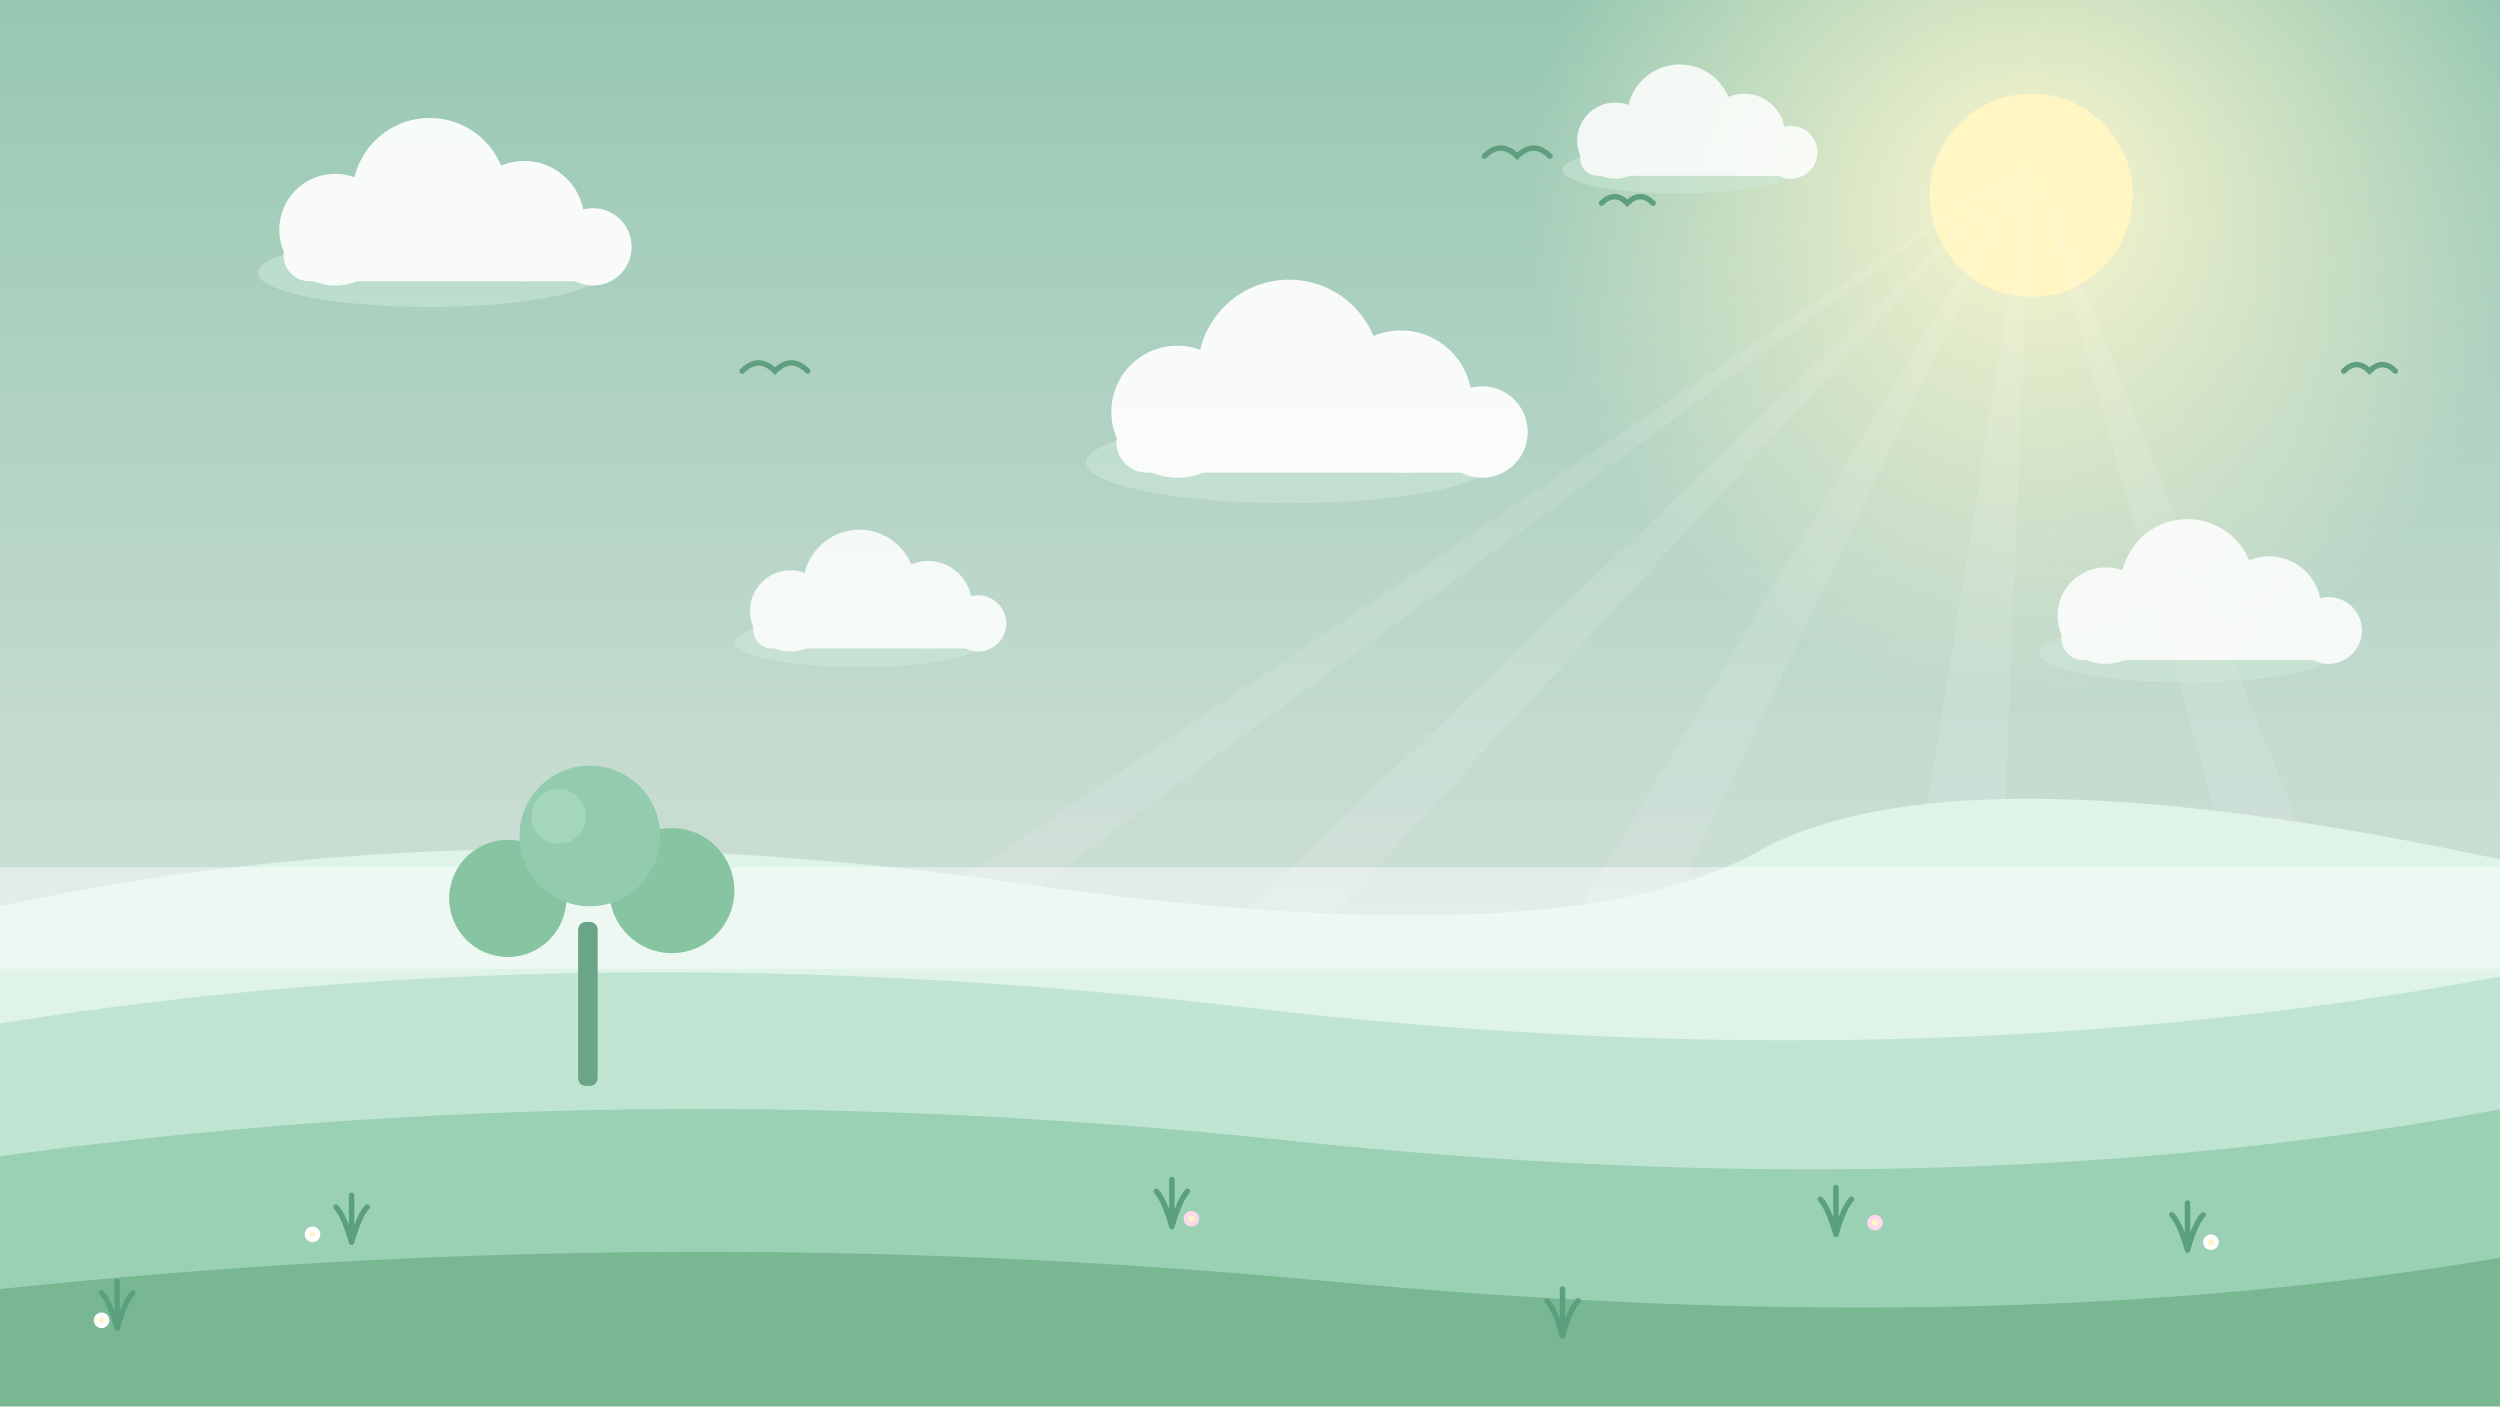
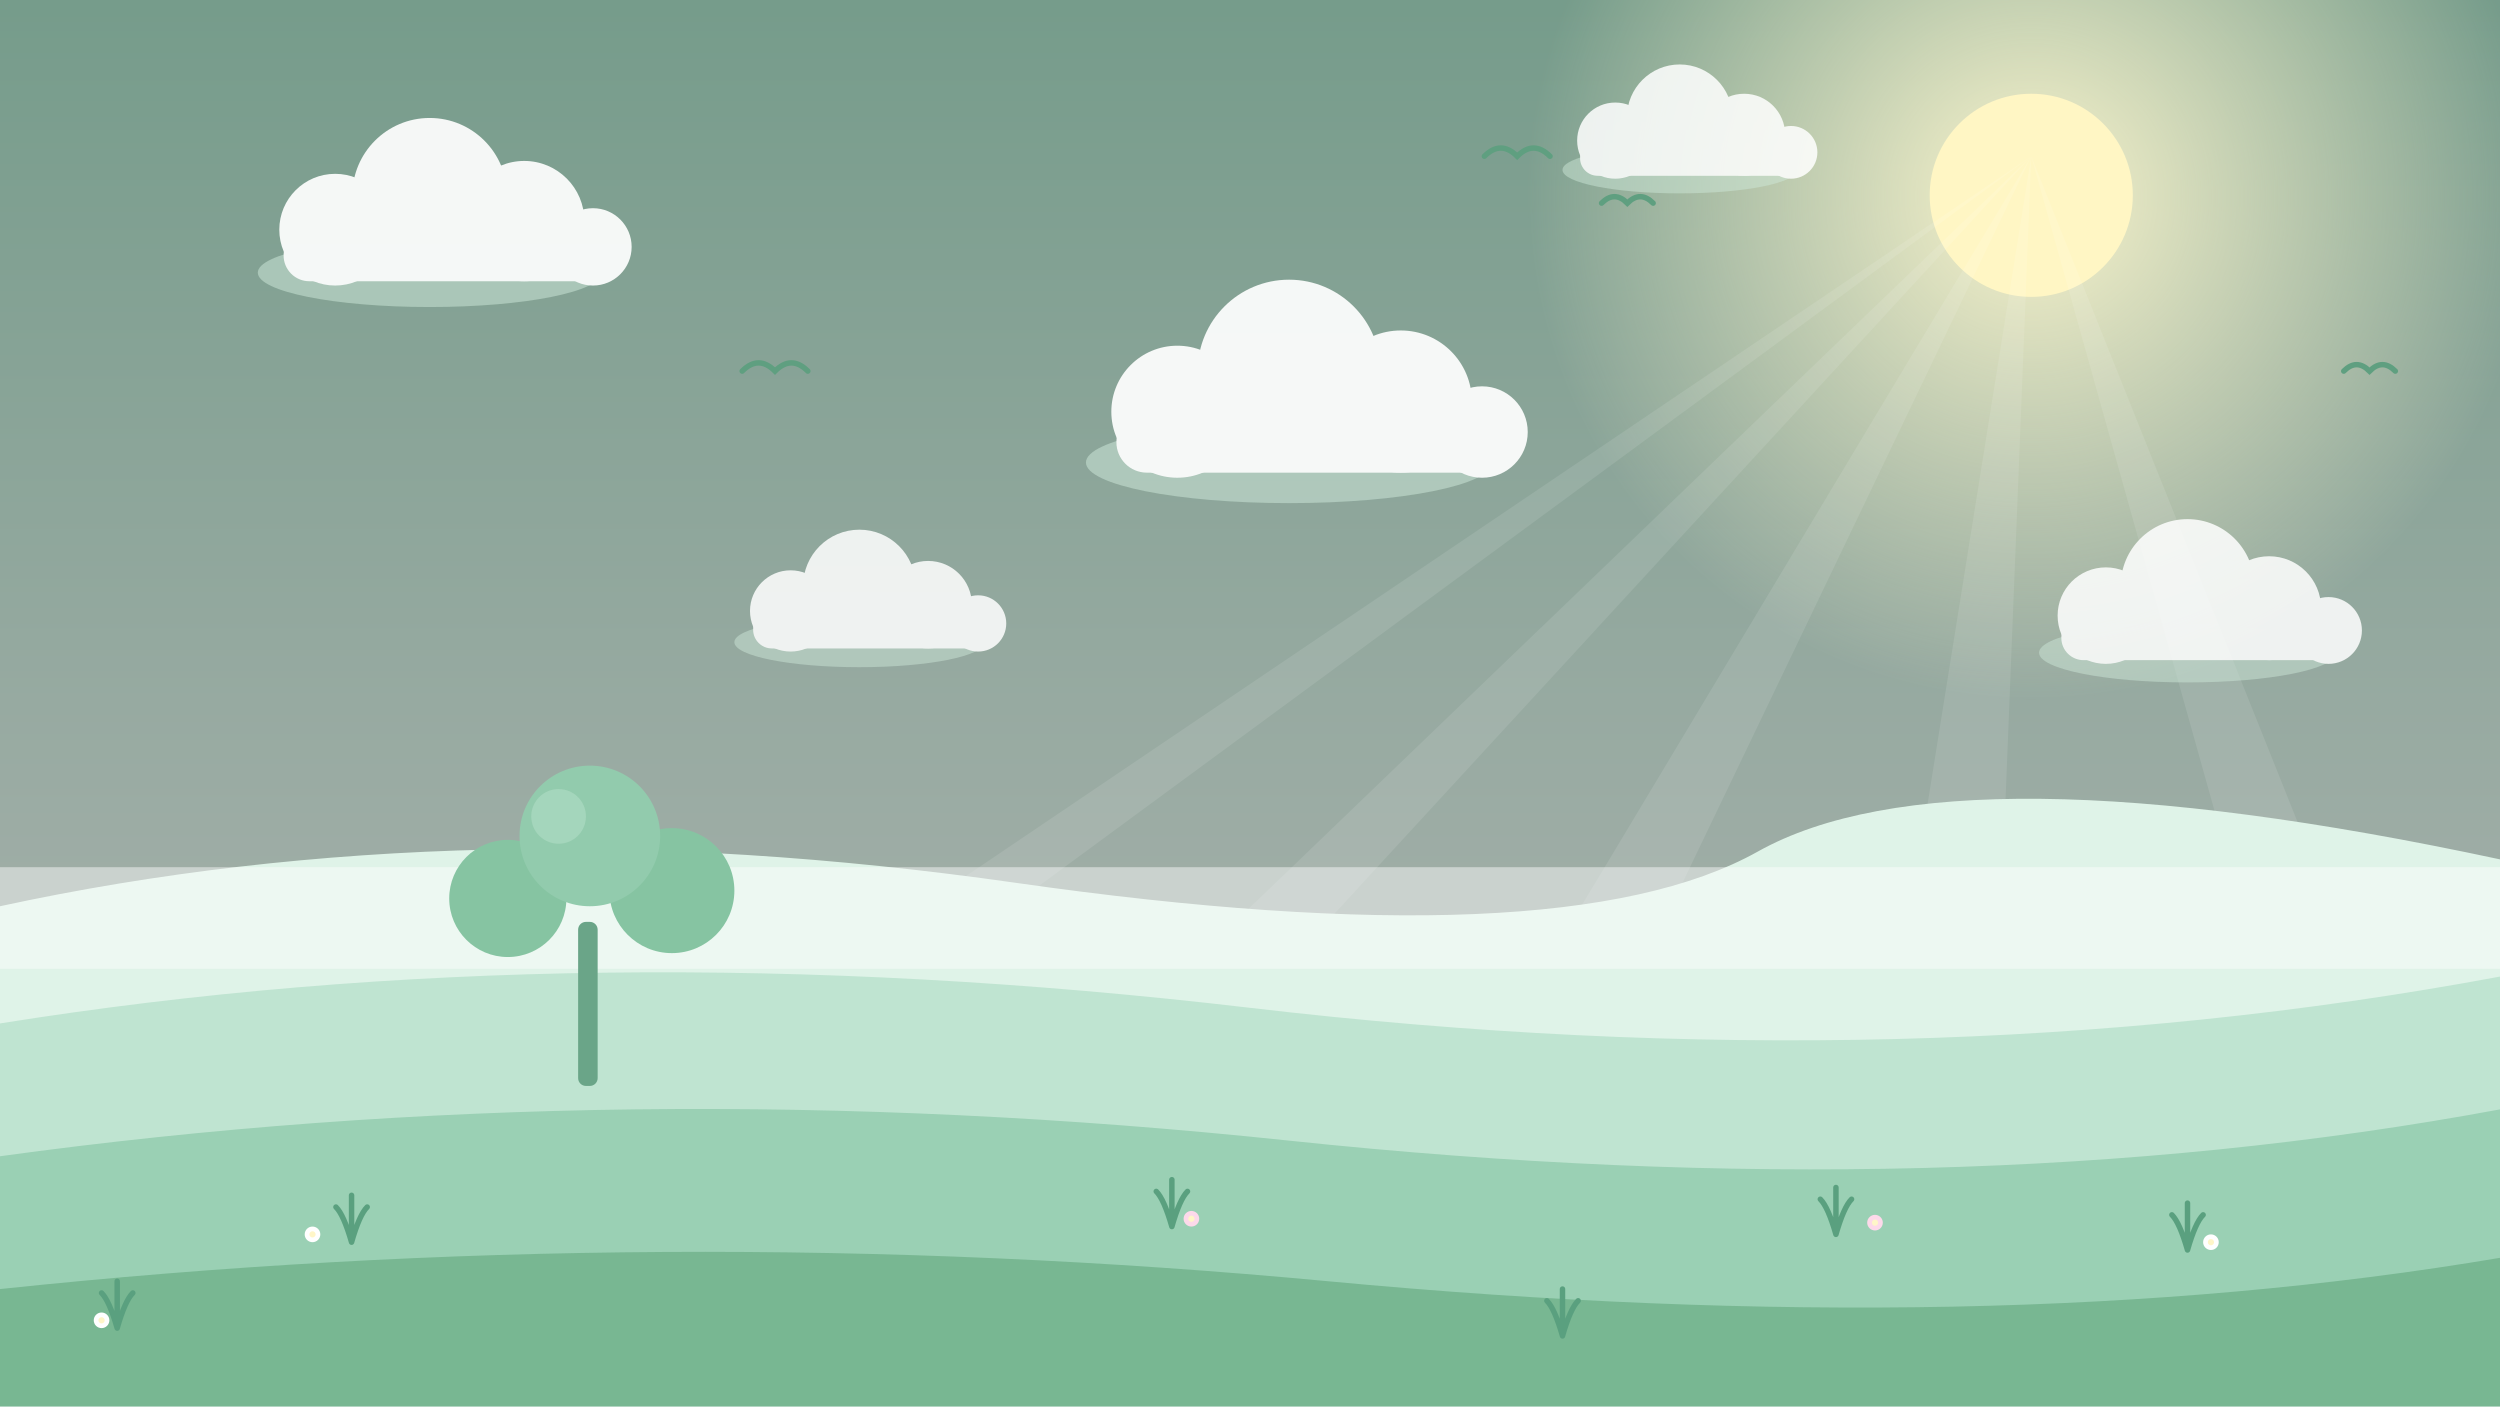
<svg xmlns="http://www.w3.org/2000/svg" viewBox="0 0 640 360" preserveAspectRatio="xMidYMax slice">
  <defs>
    <linearGradient id="s" x1="0" y1="0" x2="0" y2="1">
-       <stop offset="0" stop-color="#97c8b2" />
-       <stop offset=".5" stop-color="#c2dace" />
-       <stop offset=".85" stop-color="#dbe4df" />
-       <stop offset="1" stop-color="#e4e8e6" />
+       <stop offset="0" stop-color="#769c8b" />
+       <stop offset=".5" stop-color="#97aaa1" />
+       <stop offset=".85" stop-color="#abb2ae" />
+       <stop offset="1" stop-color="#b2b5b3" />
    </linearGradient>
    <radialGradient id="g">
      <stop offset="0" stop-color="#fff8cf" stop-opacity=".95" />
      <stop offset="1" stop-color="#fff8cf" stop-opacity="0" />
    </radialGradient>
  </defs>
  <rect width="640" height="360" fill="url(#s)" />
  <circle cx="520" cy="50" r="130" fill="url(#g)" />
  <circle cx="520" cy="50" r="26" fill="#fff6c4" />
  <path d="M520 40 L150 290 L180 290Z" fill="#fff" opacity=".10" />
  <path d="M520 40 L260 290 L290 290Z" fill="#fff" opacity=".10" />
  <path d="M520 40 L370 290 L400 290Z" fill="#fff" opacity=".10" />
  <path d="M520 40 L480 290 L510 290Z" fill="#fff" opacity=".10" />
  <path d="M520 40 L590 290 L620 290Z" fill="#fff" opacity=".10" />
  <g transform="translate(110 50) scale(2.2)" opacity="0.92">
    <ellipse cx="0" cy="9" rx="20" ry="4" fill="#cfeadb" opacity=".55" />
    <g fill="#fff">
      <circle cx="0" cy="0" r="9" />
      <circle cx="11" cy="3" r="7" />
      <circle cx="-11" cy="4" r="6.5" />
      <circle cx="19" cy="6" r="4.5" />
      <rect x="-17" y="4" width="38" height="6" rx="3" />
    </g>
  </g>
  <g transform="translate(330 95) scale(2.6)" opacity="0.92">
    <ellipse cx="0" cy="9" rx="20" ry="4" fill="#cfeadb" opacity=".55" />
    <g fill="#fff">
      <circle cx="0" cy="0" r="9" />
      <circle cx="11" cy="3" r="7" />
      <circle cx="-11" cy="4" r="6.5" />
      <circle cx="19" cy="6" r="4.5" />
      <rect x="-17" y="4" width="38" height="6" rx="3" />
    </g>
  </g>
  <g transform="translate(560 150) scale(1.9)" opacity="0.85">
    <ellipse cx="0" cy="9" rx="20" ry="4" fill="#cfeadb" opacity=".55" />
    <g fill="#fff">
      <circle cx="0" cy="0" r="9" />
      <circle cx="11" cy="3" r="7" />
      <circle cx="-11" cy="4" r="6.5" />
      <circle cx="19" cy="6" r="4.5" />
      <rect x="-17" y="4" width="38" height="6" rx="3" />
    </g>
  </g>
  <g transform="translate(220 150) scale(1.6)" opacity="0.85">
    <ellipse cx="0" cy="9" rx="20" ry="4" fill="#cfeadb" opacity=".55" />
    <g fill="#fff">
      <circle cx="0" cy="0" r="9" />
      <circle cx="11" cy="3" r="7" />
      <circle cx="-11" cy="4" r="6.5" />
      <circle cx="19" cy="6" r="4.5" />
      <rect x="-17" y="4" width="38" height="6" rx="3" />
    </g>
  </g>
  <g transform="translate(430 30) scale(1.5)" opacity="0.85">
    <ellipse cx="0" cy="9" rx="20" ry="4" fill="#cfeadb" opacity=".55" />
    <g fill="#fff">
      <circle cx="0" cy="0" r="9" />
      <circle cx="11" cy="3" r="7" />
      <circle cx="-11" cy="4" r="6.5" />
      <circle cx="19" cy="6" r="4.5" />
      <rect x="-17" y="4" width="38" height="6" rx="3" />
    </g>
  </g>
  <path d="M380 40 q4.2 -4.2 8.4 0 q4.2 -4.2 8.4 0" fill="none" stroke="#5f9f80" stroke-width="1.4" stroke-linecap="round" />
  <path d="M410 52 q3.3 -3.3 6.6 0 q3.3 -3.3 6.6 0" fill="none" stroke="#5f9f80" stroke-width="1.4" stroke-linecap="round" />
  <path d="M190 95 q4.2 -4.2 8.4 0 q4.2 -4.2 8.4 0" fill="none" stroke="#5f9f80" stroke-width="1.4" stroke-linecap="round" />
  <path d="M600 95 q3.3 -3.3 6.6 0 q3.3 -3.3 6.6 0" fill="none" stroke="#5f9f80" stroke-width="1.4" stroke-linecap="round" />
  <path d="M0 360 V232 Q120 206 260 226 T450 218 T640 220 V360Z" fill="#dff3e8" />
  <rect y="222" width="640" height="26" fill="#fff" opacity=".45" />
  <path d="M0 360 V262 Q150 238 320 258 T640 250 V360Z" fill="#bfe4d1" />
  <rect x="148" y="236" width="5" height="42" rx="2" fill="#6aa588" />
  <circle cx="130" cy="230" r="15" fill="#86c4a2" />
  <circle cx="172" cy="228" r="16" fill="#86c4a2" />
  <circle cx="151" cy="214" r="18" fill="#92cbad" />
  <circle cx="143" cy="209" r="7" fill="#a9d8bf" opacity=".8" />
  <path d="M0 360 V296 Q160 274 330 292 T640 284 V360Z" fill="#9ad0b4" />
  <path d="M0 360 V330 Q170 312 340 328 T640 322 V360Z" fill="#78b792" />
  <path d="M90 318 q-2 -7 -4 -9 M90 318 q0 -9 0 -12 M90 318 q2 -7 4 -9" stroke="#5aa07f" stroke-width="1.4" fill="none" stroke-linecap="round" />
  <path d="M300 314 q-2 -7 -4 -9 M300 314 q0 -9 0 -12 M300 314 q2 -7 4 -9" stroke="#5aa07f" stroke-width="1.4" fill="none" stroke-linecap="round" />
  <path d="M470 316 q-2 -7 -4 -9 M470 316 q0 -9 0 -12 M470 316 q2 -7 4 -9" stroke="#5aa07f" stroke-width="1.4" fill="none" stroke-linecap="round" />
  <path d="M560 320 q-2 -7 -4 -9 M560 320 q0 -9 0 -12 M560 320 q2 -7 4 -9" stroke="#5aa07f" stroke-width="1.4" fill="none" stroke-linecap="round" />
  <path d="M30 340 q-2 -7 -4 -9 M30 340 q0 -9 0 -12 M30 340 q2 -7 4 -9" stroke="#5aa07f" stroke-width="1.4" fill="none" stroke-linecap="round" />
  <path d="M400 342 q-2 -7 -4 -9 M400 342 q0 -9 0 -12 M400 342 q2 -7 4 -9" stroke="#5aa07f" stroke-width="1.4" fill="none" stroke-linecap="round" />
  <circle cx="80" cy="316" r="2" fill="#fff" />
  <circle cx="80" cy="316" r=".8" fill="#fff6c8" />
  <circle cx="480" cy="313" r="2" fill="#fdd9ea" />
  <circle cx="480" cy="313" r=".8" fill="#fff6c8" />
  <circle cx="566" cy="318" r="2" fill="#fff" />
  <circle cx="566" cy="318" r=".8" fill="#fff6c8" />
  <circle cx="305" cy="312" r="2" fill="#fdd9ea" />
  <circle cx="305" cy="312" r=".8" fill="#fff6c8" />
  <circle cx="26" cy="338" r="2" fill="#fff" />
  <circle cx="26" cy="338" r=".8" fill="#fff6c8" />
</svg>
